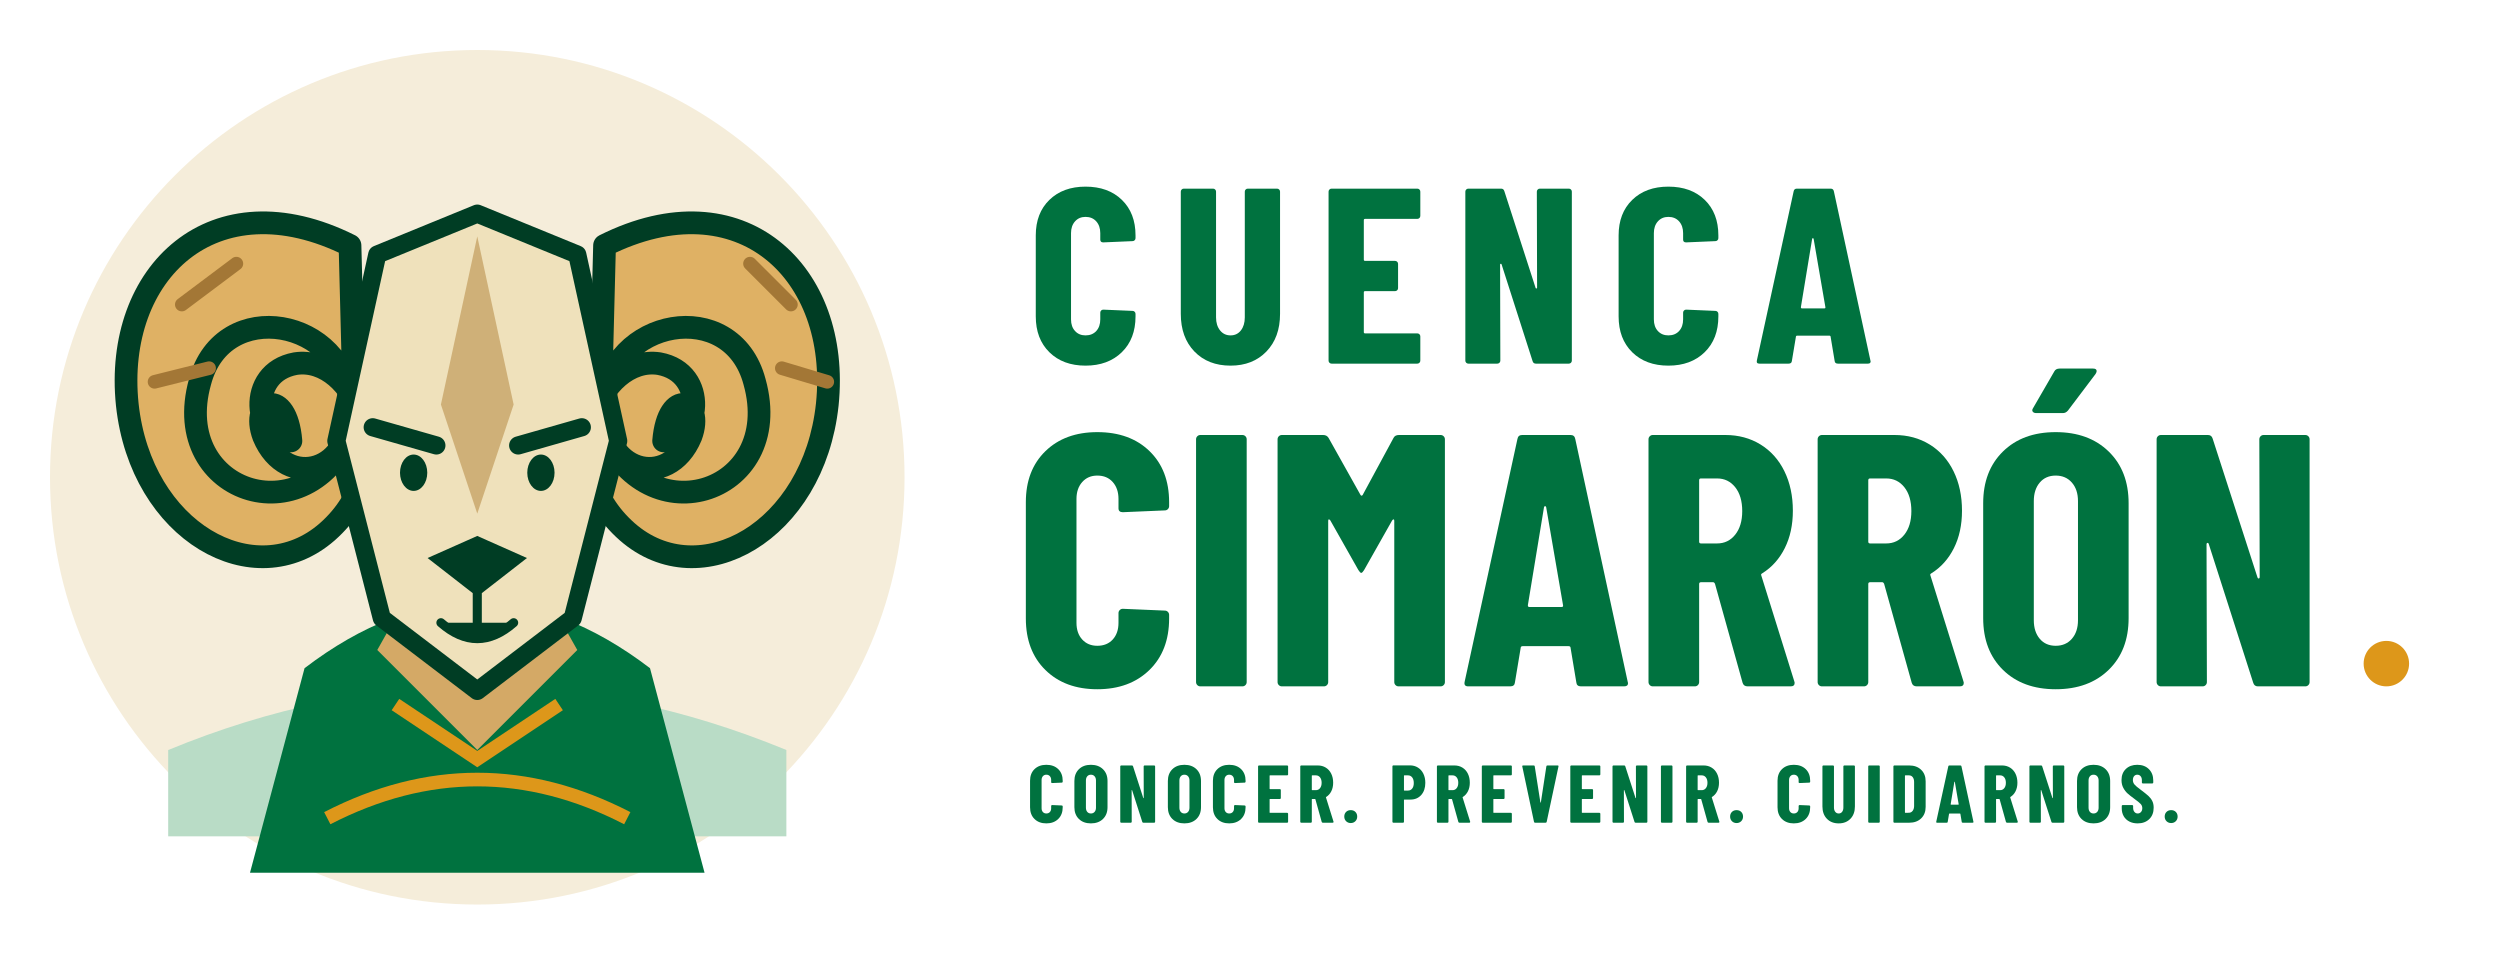
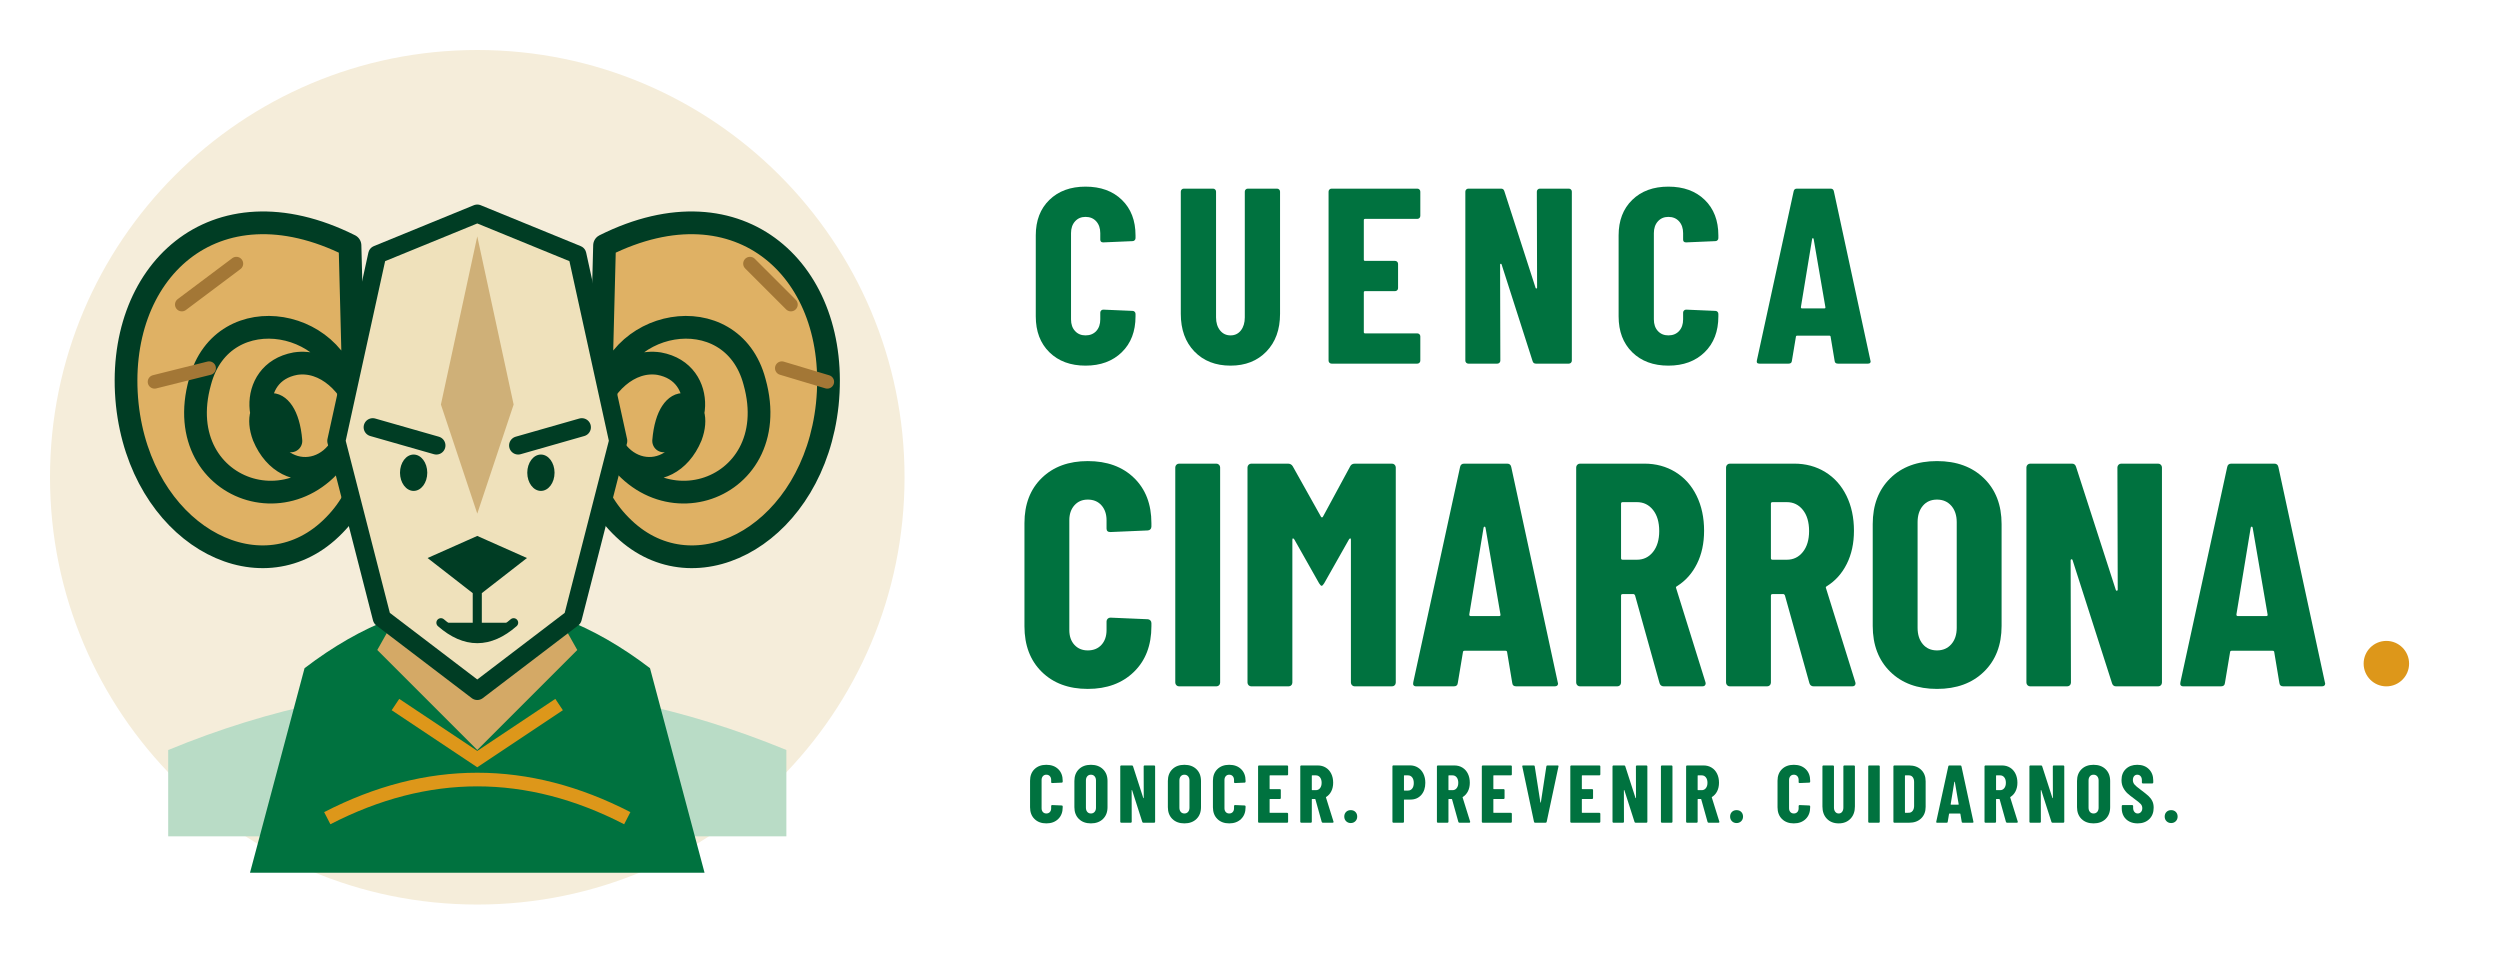
<svg xmlns="http://www.w3.org/2000/svg" viewBox="0 0 550 210">
  <g transform="translate(5 5)">
    <circle cx="100" cy="100" r="94" fill="#f5edda" />
    <path d="M32 160q68-28 136 0v19H32" fill="#b9dcc6" />
    <path d="M62 142q38-29 76 0l12 45H50Z" fill="#00723F" />
    <path d="m78 138 22 22 22-22-9-16H87Z" fill="#d4a966" />
    <path d="M62 67 42 73l21 29m75-35 20 6-21 29" fill="#c99351" stroke="#003D24" stroke-width="4" stroke-linejoin="round" />
    <path d="M72 49c-30-15-52 6-49 35 3 28 28 42 44 28 17-15 6-39-7-37-11 2-9 17-1 17-1-12-9-9-6-1 5 12 20 8 19-7-1-19-28-24-33-5-7 25 25 35 34 9Z" fill="#dfb164" stroke="#003D24" stroke-width="5" stroke-linejoin="round" />
    <path d="M128 49c30-15 52 6 49 35-3 28-28 42-44 28-17-15-6-39 7-37 11 2 9 17 1 17 1-12 9-9 6-1-5 12-20 8-19-7 1-19 28-24 33-5 7 25-25 35-34 9Z" fill="#dfb164" stroke="#003D24" stroke-width="5" stroke-linejoin="round" />
    <path d="m78 51 22-9 22 9 9 41-10 39-21 16-21-16-10-39Z" fill="#efe1bb" stroke="#003D24" stroke-width="4" stroke-linejoin="round" />
    <path d="m100 47-8 37 8 24 8-24Z" fill="#cfb078" />
    <path d="m77 89 14 4m18 0 14-4" fill="none" stroke="#003D24" stroke-width="4" stroke-linecap="round" />
    <ellipse cx="86" cy="99" rx="3" ry="4" fill="#003D24" />
    <ellipse cx="114" cy="99" rx="3" ry="4" fill="#003D24" />
    <path d="m91 118 9-4 9 4-9 7Zm9 7v7m-8 0q8 7 16 0" fill="#003D24" stroke="#003D24" stroke-width="2" stroke-linecap="round" />
    <path d="m82 150 18 12 18-12M67 175q33-17 66 0" fill="none" stroke="#DD971A" stroke-width="3" />
    <path d="M35 62 47 53m-18 26 12-3m119-23 9 9m-2 14 10 3" stroke="#a37736" stroke-width="3" stroke-linecap="round" />
  </g>
  <path fill="#00723F" d="M227.87 69.605V51.785Q227.87 46.89 230.868 43.975Q233.865 41.06 238.815 41.06Q243.82 41.06 246.817 43.975Q249.815 46.89 249.815 51.785V52.39Q249.815 52.665 249.623 52.858Q249.43 53.05 249.155 53.05L242.72 53.325Q242.06 53.325 242.06 52.72V51.29Q242.06 49.695 241.18 48.705Q240.3 47.715 238.815 47.715Q237.385 47.715 236.505 48.705Q235.625 49.695 235.625 51.29V70.265Q235.625 71.86 236.505 72.822Q237.385 73.785 238.815 73.785Q240.3 73.785 241.18 72.822Q242.06 71.86 242.06 70.265V68.78Q242.06 68.505 242.252 68.312Q242.445 68.12 242.72 68.12L249.155 68.395Q249.43 68.395 249.623 68.588Q249.815 68.78 249.815 69.055V69.605Q249.815 74.555 246.79 77.498Q243.765 80.44 238.815 80.44Q233.865 80.44 230.868 77.498Q227.87 74.555 227.87 69.605Z" />
  <path fill="#00723F" d="M259.775 69.055V42.16Q259.775 41.885 259.967 41.692Q260.16 41.5 260.435 41.5H266.87Q267.145 41.5 267.337 41.692Q267.53 41.885 267.53 42.16V69.825Q267.53 71.585 268.41 72.685Q269.29 73.785 270.72 73.785Q272.15 73.785 273.002 72.685Q273.855 71.585 273.855 69.825V42.16Q273.855 41.885 274.048 41.692Q274.24 41.5 274.515 41.5H280.95Q281.225 41.5 281.417 41.692Q281.61 41.885 281.61 42.16V69.055Q281.61 74.225 278.612 77.332Q275.615 80.44 270.72 80.44Q265.77 80.44 262.772 77.332Q259.775 74.225 259.775 69.055Z" />
  <path fill="#00723F" d="M311.81 48.155H300.315Q300.04 48.155 300.04 48.43V57.12Q300.04 57.395 300.315 57.395H306.915Q307.19 57.395 307.382 57.587Q307.575 57.78 307.575 58.055V63.39Q307.575 63.665 307.382 63.858Q307.19 64.05 306.915 64.05H300.315Q300.04 64.05 300.04 64.325V73.07Q300.04 73.345 300.315 73.345H311.81Q312.085 73.345 312.278 73.537Q312.47 73.73 312.47 74.005V79.34Q312.47 79.615 312.278 79.808Q312.085 80.0 311.81 80.0H292.945Q292.67 80.0 292.478 79.808Q292.285 79.615 292.285 79.34V42.16Q292.285 41.885 292.478 41.692Q292.67 41.5 292.945 41.5H311.81Q312.085 41.5 312.278 41.692Q312.47 41.885 312.47 42.16V47.495Q312.47 47.77 312.278 47.963Q312.085 48.155 311.81 48.155Z" />
  <path fill="#00723F" d="M338.765 41.5H345.145Q345.42 41.5 345.612 41.692Q345.805 41.885 345.805 42.16V79.34Q345.805 79.615 345.612 79.808Q345.42 80.0 345.145 80.0H337.885Q337.335 80.0 337.17 79.45L330.35 58.165Q330.295 58.0 330.157 58.028Q330.02 58.055 330.02 58.22L330.075 79.34Q330.075 79.615 329.882 79.808Q329.69 80.0 329.415 80.0H323.035Q322.76 80.0 322.567 79.808Q322.375 79.615 322.375 79.34V42.16Q322.375 41.885 322.567 41.692Q322.76 41.5 323.035 41.5H330.24Q330.79 41.5 330.955 42.05L337.83 63.335Q337.885 63.5 338.022 63.472Q338.16 63.445 338.16 63.28L338.105 42.16Q338.105 41.885 338.298 41.692Q338.49 41.5 338.765 41.5Z" />
  <path fill="#00723F" d="M356.095 69.605V51.785Q356.095 46.89 359.092 43.975Q362.09 41.06 367.04 41.06Q372.045 41.06 375.042 43.975Q378.04 46.89 378.04 51.785V52.39Q378.04 52.665 377.847 52.858Q377.655 53.05 377.38 53.05L370.945 53.325Q370.285 53.325 370.285 52.72V51.29Q370.285 49.695 369.405 48.705Q368.525 47.715 367.04 47.715Q365.61 47.715 364.73 48.705Q363.85 49.695 363.85 51.29V70.265Q363.85 71.86 364.73 72.822Q365.61 73.785 367.04 73.785Q368.525 73.785 369.405 72.822Q370.285 71.86 370.285 70.265V68.78Q370.285 68.505 370.477 68.312Q370.67 68.12 370.945 68.12L377.38 68.395Q377.655 68.395 377.847 68.588Q378.04 68.78 378.04 69.055V69.605Q378.04 74.555 375.015 77.498Q371.99 80.44 367.04 80.44Q362.09 80.44 359.092 77.498Q356.095 74.555 356.095 69.605Z" />
  <path fill="#00723F" d="M403.62 79.395 402.74 74.115Q402.74 73.84 402.41 73.84H395.425Q395.095 73.84 395.095 74.115L394.215 79.395Q394.16 80.0 393.5 80.0H387.065Q386.35 80.0 386.515 79.285L394.6 42.105Q394.71 41.5 395.315 41.5H402.74Q403.345 41.5 403.455 42.105L411.485 79.285L411.54 79.505Q411.54 80.0 410.935 80.0H404.335Q403.675 80.0 403.62 79.395ZM396.415 67.845H401.365Q401.64 67.845 401.585 67.57L399 52.555Q398.945 52.39 398.835 52.39Q398.725 52.39 398.67 52.555L396.195 67.57Q396.195 67.845 396.415 67.845Z" />
-   <path fill="#00723F" d="M225.686 136.069V110.473Q225.686 103.442 229.992 99.255Q234.297 95.068 241.407 95.068Q248.596 95.068 252.901 99.255Q257.207 103.442 257.207 110.473V111.342Q257.207 111.737 256.93 112.013Q256.654 112.29 256.259 112.29L247.016 112.685Q246.068 112.685 246.068 111.816V109.762Q246.068 107.471 244.804 106.049Q243.54 104.627 241.407 104.627Q239.353 104.627 238.089 106.049Q236.825 107.471 236.825 109.762V137.017Q236.825 139.308 238.089 140.69Q239.353 142.073 241.407 142.073Q243.54 142.073 244.804 140.69Q246.068 139.308 246.068 137.017V134.884Q246.068 134.489 246.345 134.213Q246.621 133.936 247.016 133.936L256.259 134.331Q256.654 134.331 256.93 134.608Q257.207 134.884 257.207 135.279V136.069Q257.207 143.179 252.862 147.406Q248.517 151.632 241.407 151.632Q234.297 151.632 229.992 147.406Q225.686 143.179 225.686 136.069Z" />
-   <path fill="#00723F" d="M263.132 150.052V96.648Q263.132 96.253 263.409 95.977Q263.685 95.7 264.08 95.7H273.323Q273.718 95.7 273.995 95.977Q274.271 96.253 274.271 96.648V150.052Q274.271 150.447 273.995 150.724Q273.718 151.0 273.323 151.0H264.08Q263.685 151.0 263.409 150.724Q263.132 150.447 263.132 150.052Z" />
-   <path fill="#00723F" d="M307.767 95.7H316.931Q317.326 95.7 317.603 95.977Q317.879 96.253 317.879 96.648V150.052Q317.879 150.447 317.603 150.724Q317.326 151.0 316.931 151.0H307.688Q307.293 151.0 307.017 150.724Q306.74 150.447 306.74 150.052V114.581Q306.74 114.265 306.582 114.265Q306.424 114.265 306.266 114.502L300.104 125.404Q299.709 126.036 299.472 126.036Q299.235 126.036 298.84 125.404L292.678 114.502Q292.52 114.265 292.362 114.265Q292.204 114.265 292.204 114.581V150.052Q292.204 150.447 291.928 150.724Q291.651 151.0 291.256 151.0H282.013Q281.618 151.0 281.341 150.724Q281.065 150.447 281.065 150.052V96.648Q281.065 96.253 281.341 95.977Q281.618 95.7 282.013 95.7H291.098Q291.888 95.7 292.283 96.332L299.314 108.893Q299.551 109.209 299.788 108.893L306.582 96.332Q306.898 95.7 307.767 95.7Z" />
-   <path fill="#00723F" d="M346.793 150.131 345.529 142.547Q345.529 142.152 345.055 142.152H335.022Q334.548 142.152 334.548 142.547L333.284 150.131Q333.205 151.0 332.257 151.0H323.014Q321.987 151.0 322.224 149.973L333.837 96.569Q333.995 95.7 334.864 95.7H345.529Q346.398 95.7 346.556 96.569L358.09 149.973L358.169 150.289Q358.169 151.0 357.3 151.0H347.82Q346.872 151.0 346.793 150.131ZM336.444 133.541H343.554Q343.949 133.541 343.87 133.146L340.157 111.579Q340.078 111.342 339.92 111.342Q339.762 111.342 339.683 111.579L336.128 133.146Q336.128 133.541 336.444 133.541Z" />
-   <path fill="#00723F" d="M383.37 150.21 377.287 128.406Q377.129 128.09 376.892 128.09H374.206Q373.811 128.09 373.811 128.485V150.052Q373.811 150.447 373.535 150.724Q373.258 151.0 372.863 151.0H363.62Q363.225 151.0 362.949 150.724Q362.672 150.447 362.672 150.052V96.648Q362.672 96.253 362.949 95.977Q363.225 95.7 363.62 95.7H379.578Q383.923 95.7 387.32 97.793Q390.717 99.887 392.574 103.679Q394.43 107.471 394.43 112.369Q394.43 117.03 392.653 120.585Q390.875 124.14 387.715 126.115Q387.557 126.194 387.478 126.312Q387.399 126.431 387.478 126.589L394.746 149.894L394.825 150.21Q394.825 151.0 393.956 151.0H384.476Q383.607 151.0 383.37 150.21ZM373.811 105.654V119.163Q373.811 119.558 374.206 119.558H377.761Q380.21 119.558 381.751 117.623Q383.291 115.687 383.291 112.448Q383.291 109.13 381.751 107.195Q380.21 105.259 377.761 105.259H374.206Q373.811 105.259 373.811 105.654Z" />
-   <path fill="#00723F" d="M420.579 150.21 414.496 128.406Q414.338 128.09 414.101 128.09H411.415Q411.02 128.09 411.02 128.485V150.052Q411.02 150.447 410.744 150.724Q410.467 151.0 410.072 151.0H400.829Q400.434 151.0 400.158 150.724Q399.881 150.447 399.881 150.052V96.648Q399.881 96.253 400.158 95.977Q400.434 95.7 400.829 95.7H416.787Q421.132 95.7 424.529 97.793Q427.926 99.887 429.783 103.679Q431.639 107.471 431.639 112.369Q431.639 117.03 429.862 120.585Q428.084 124.14 424.924 126.115Q424.766 126.194 424.687 126.312Q424.608 126.431 424.687 126.589L431.955 149.894L432.034 150.21Q432.034 151.0 431.165 151.0H421.685Q420.816 151.0 420.579 150.21ZM411.02 105.654V119.163Q411.02 119.558 411.415 119.558H414.97Q417.419 119.558 418.96 117.623Q420.5 115.687 420.5 112.448Q420.5 109.13 418.96 107.195Q417.419 105.259 414.97 105.259H411.415Q411.02 105.259 411.02 105.654Z" />
-   <path fill="#00723F" d="M436.3 135.99V110.71Q436.3 103.6 440.645 99.334Q444.99 95.068 452.258 95.068Q459.526 95.068 463.911 99.334Q468.295 103.6 468.295 110.71V135.99Q468.295 143.1 463.911 147.366Q459.526 151.632 452.258 151.632Q444.99 151.632 440.645 147.366Q436.3 143.1 436.3 135.99ZM457.156 136.464V110.236Q457.156 107.708 455.813 106.168Q454.47 104.627 452.258 104.627Q450.046 104.627 448.743 106.168Q447.439 107.708 447.439 110.236V136.464Q447.439 138.992 448.743 140.532Q450.046 142.073 452.258 142.073Q454.47 142.073 455.813 140.532Q457.156 138.992 457.156 136.464ZM447.281 89.775 451.942 81.717Q452.258 81.085 453.127 81.085H460.474Q461.264 81.085 461.264 81.638Q461.264 81.875 461.027 82.27L454.944 90.328Q454.47 90.881 453.838 90.881H447.992Q447.439 90.881 447.202 90.565Q446.965 90.249 447.281 89.775Z" />
-   <path fill="#00723F" d="M497.999 95.7H507.163Q507.558 95.7 507.835 95.977Q508.111 96.253 508.111 96.648V150.052Q508.111 150.447 507.835 150.724Q507.558 151.0 507.163 151.0H496.735Q495.945 151.0 495.708 150.21L485.912 119.637Q485.833 119.4 485.636 119.44Q485.438 119.479 485.438 119.716L485.517 150.052Q485.517 150.447 485.241 150.724Q484.964 151.0 484.569 151.0H475.405Q475.01 151.0 474.734 150.724Q474.457 150.447 474.457 150.052V96.648Q474.457 96.253 474.734 95.977Q475.01 95.7 475.405 95.7H485.754Q486.544 95.7 486.781 96.49L496.656 127.063Q496.735 127.3 496.933 127.261Q497.13 127.221 497.13 126.984L497.051 96.648Q497.051 96.253 497.328 95.977Q497.604 95.7 497.999 95.7Z" />
+   <path fill="#00723F" d="M225.38 137.77V115.09Q225.38 108.86 229.195 105.15Q233.01 101.44 239.31 101.44Q245.68 101.44 249.495 105.15Q253.31 108.86 253.31 115.09V115.86Q253.31 116.21 253.065 116.455Q252.82 116.7 252.47 116.7L244.28 117.05Q243.44 117.05 243.44 116.28V114.46Q243.44 112.43 242.32 111.17Q241.2 109.91 239.31 109.91Q237.49 109.91 236.37 111.17Q235.25 112.43 235.25 114.46V138.61Q235.25 140.64 236.37 141.865Q237.49 143.09 239.31 143.09Q241.2 143.09 242.32 141.865Q243.44 140.64 243.44 138.61V136.72Q243.44 136.37 243.685 136.125Q243.93 135.88 244.28 135.88L252.47 136.23Q252.82 136.23 253.065 136.475Q253.31 136.72 253.31 137.07V137.77Q253.31 144.07 249.46 147.815Q245.61 151.56 239.31 151.56Q233.01 151.56 229.195 147.815Q225.38 144.07 225.38 137.77Z" />
+   <path fill="#00723F" d="M258.56 150.16V102.84Q258.56 102.49 258.805 102.245Q259.05 102.0 259.4 102.0H267.59Q267.94 102.0 268.185 102.245Q268.43 102.49 268.43 102.84V150.16Q268.43 150.51 268.185 150.755Q267.94 151.0 267.59 151.0H259.4Q259.05 151.0 258.805 150.755Q258.56 150.51 258.56 150.16Z" />
+   <path fill="#00723F" d="M298.11 102.0H306.23Q306.58 102.0 306.825 102.245Q307.07 102.49 307.07 102.84V150.16Q307.07 150.51 306.825 150.755Q306.58 151.0 306.23 151.0H298.04Q297.69 151.0 297.445 150.755Q297.2 150.51 297.2 150.16V118.73Q297.2 118.45 297.06 118.45Q296.92 118.45 296.78 118.66L291.32 128.32Q290.97 128.88 290.76 128.88Q290.55 128.88 290.2 128.32L284.74 118.66Q284.6 118.45 284.46 118.45Q284.32 118.45 284.32 118.73V150.16Q284.32 150.51 284.075 150.755Q283.83 151.0 283.48 151.0H275.29Q274.94 151.0 274.695 150.755Q274.45 150.51 274.45 150.16V102.84Q274.45 102.49 274.695 102.245Q274.94 102.0 275.29 102.0H283.34Q284.04 102.0 284.39 102.56L290.62 113.69Q290.83 113.97 291.04 113.69L297.06 102.56Q297.34 102.0 298.11 102.0Z" />
+   <path fill="#00723F" d="M332.69 150.23 331.57 143.51Q331.57 143.16 331.15 143.16H322.26Q321.84 143.16 321.84 143.51L320.72 150.23Q320.65 151.0 319.81 151.0H311.62Q310.71 151.0 310.92 150.09L321.21 102.77Q321.35 102.0 322.12 102.0H331.57Q332.34 102.0 332.48 102.77L342.7 150.09L342.77 150.37Q342.77 151.0 342 151.0H333.6Q332.76 151.0 332.69 150.23ZM323.52 135.53H329.82Q330.17 135.53 330.1 135.18L326.81 116.07Q326.74 115.86 326.6 115.86Q326.46 115.86 326.39 116.07L323.24 135.18Q323.24 135.53 323.52 135.53Z" />
+   <path fill="#00723F" d="M365.1 150.3 359.71 130.98Q359.57 130.7 359.36 130.7H356.98Q356.63 130.7 356.63 131.05V150.16Q356.63 150.51 356.385 150.755Q356.14 151.0 355.79 151.0H347.6Q347.25 151.0 347.005 150.755Q346.76 150.51 346.76 150.16V102.84Q346.76 102.49 347.005 102.245Q347.25 102.0 347.6 102.0H361.74Q365.59 102.0 368.6 103.855Q371.61 105.71 373.255 109.07Q374.9 112.43 374.9 116.77Q374.9 120.9 373.325 124.05Q371.75 127.2 368.95 128.95Q368.81 129.02 368.74 129.125Q368.67 129.23 368.74 129.37L375.18 150.02L375.25 150.3Q375.25 151.0 374.48 151.0H366.08Q365.31 151.0 365.1 150.3ZM356.63 110.82V122.79Q356.63 123.14 356.98 123.14H360.13Q362.3 123.14 363.665 121.425Q365.03 119.71 365.03 116.84Q365.03 113.9 363.665 112.185Q362.3 110.47 360.13 110.47H356.98Q356.63 110.47 356.63 110.82Z" />
+   <path fill="#00723F" d="M398.07 150.3 392.68 130.98Q392.54 130.7 392.33 130.7H389.95Q389.6 130.7 389.6 131.05V150.16Q389.6 150.51 389.355 150.755Q389.11 151.0 388.76 151.0H380.57Q380.22 151.0 379.975 150.755Q379.73 150.51 379.73 150.16V102.84Q379.73 102.49 379.975 102.245Q380.22 102.0 380.57 102.0H394.71Q398.56 102.0 401.57 103.855Q404.58 105.71 406.225 109.07Q407.87 112.43 407.87 116.77Q407.87 120.9 406.295 124.05Q404.72 127.2 401.92 128.95Q401.78 129.02 401.71 129.125Q401.64 129.23 401.71 129.37L408.15 150.02L408.22 150.3Q408.22 151.0 407.45 151.0H399.05Q398.28 151.0 398.07 150.3ZM389.6 110.82V122.79Q389.6 123.14 389.95 123.14H393.1Q395.27 123.14 396.635 121.425Q398 119.71 398 116.84Q398 113.9 396.635 112.185Q395.27 110.47 393.1 110.47H389.95Q389.6 110.47 389.6 110.82Z" />
+   <path fill="#00723F" d="M412 137.7V115.3Q412 109.0 415.85 105.22Q419.7 101.44 426.14 101.44Q432.58 101.44 436.465 105.22Q440.35 109.0 440.35 115.3V137.7Q440.35 144.0 436.465 147.78Q432.58 151.56 426.14 151.56Q419.7 151.56 415.85 147.78Q412 144.0 412 137.7ZM430.48 138.12V114.88Q430.48 112.64 429.29 111.275Q428.1 109.91 426.14 109.91Q424.18 109.91 423.025 111.275Q421.87 112.64 421.87 114.88V138.12Q421.87 140.36 423.025 141.725Q424.18 143.09 426.14 143.09Q428.1 143.09 429.29 141.725Q430.48 140.36 430.48 138.12Z" />
+   <path fill="#00723F" d="M466.67 102.0H474.79Q475.14 102.0 475.385 102.245Q475.63 102.49 475.63 102.84V150.16Q475.63 150.51 475.385 150.755Q475.14 151.0 474.79 151.0H465.55Q464.85 151.0 464.64 150.3L455.96 123.21Q455.89 123.0 455.715 123.035Q455.54 123.07 455.54 123.28L455.61 150.16Q455.61 150.51 455.365 150.755Q455.12 151.0 454.77 151.0H446.65Q446.3 151.0 446.055 150.755Q445.81 150.51 445.81 150.16V102.84Q445.81 102.49 446.055 102.245Q446.3 102.0 446.65 102.0H455.82Q456.52 102.0 456.73 102.7L465.48 129.79Q465.55 130.0 465.725 129.965Q465.9 129.93 465.9 129.72L465.83 102.84Q465.83 102.49 466.075 102.245Q466.32 102.0 466.67 102.0Z" />
+   <path fill="#00723F" d="M501.46 150.23 500.34 143.51Q500.34 143.16 499.92 143.16H491.03Q490.61 143.16 490.61 143.51L489.49 150.23Q489.42 151.0 488.58 151.0H480.39Q479.48 151.0 479.69 150.09L489.98 102.77Q490.12 102.0 490.89 102.0H500.34Q501.11 102.0 501.25 102.77L511.47 150.09L511.54 150.37Q511.54 151.0 510.77 151.0H502.37Q501.53 151.0 501.46 150.23ZM492.29 135.53H498.59Q498.94 135.53 498.87 135.18L495.58 116.07Q495.51 115.86 495.37 115.86Q495.23 115.86 495.16 116.07L492.01 135.18Q492.01 135.53 492.29 135.53Z" />
  <circle cx="525" cy="146" r="5" fill="#DD971A" />
  <path fill="#00723F" d="M226.612 177.598V171.766Q226.612 170.164 227.593 169.21Q228.574 168.256 230.194 168.256Q231.832 168.256 232.813 169.21Q233.794 170.164 233.794 171.766V171.964Q233.794 172.054 233.731 172.117Q233.668 172.18 233.578 172.18L231.472 172.27Q231.256 172.27 231.256 172.072V171.604Q231.256 171.082 230.968 170.758Q230.68 170.434 230.194 170.434Q229.726 170.434 229.438 170.758Q229.15 171.082 229.15 171.604V177.814Q229.15 178.336 229.438 178.651Q229.726 178.966 230.194 178.966Q230.68 178.966 230.968 178.651Q231.256 178.336 231.256 177.814V177.328Q231.256 177.238 231.319 177.175Q231.382 177.112 231.472 177.112L233.578 177.202Q233.668 177.202 233.731 177.265Q233.794 177.328 233.794 177.418V177.598Q233.794 179.218 232.804 180.181Q231.814 181.144 230.194 181.144Q228.574 181.144 227.593 180.181Q226.612 179.218 226.612 177.598Z" />
  <path fill="#00723F" d="M236.364 177.58V171.82Q236.364 170.2 237.354 169.228Q238.344 168.256 240.0 168.256Q241.656 168.256 242.655 169.228Q243.654 170.2 243.654 171.82V177.58Q243.654 179.2 242.655 180.172Q241.656 181.144 240.0 181.144Q238.344 181.144 237.354 180.172Q236.364 179.2 236.364 177.58ZM241.116 177.688V171.712Q241.116 171.136 240.81 170.785Q240.504 170.434 240.0 170.434Q239.496 170.434 239.199 170.785Q238.902 171.136 238.902 171.712V177.688Q238.902 178.264 239.199 178.615Q239.496 178.966 240.0 178.966Q240.504 178.966 240.81 178.615Q241.116 178.264 241.116 177.688Z" />
  <path fill="#00723F" d="M251.822 168.4H253.91Q254.0 168.4 254.063 168.463Q254.126 168.526 254.126 168.616V180.784Q254.126 180.874 254.063 180.937Q254.0 181.0 253.91 181.0H251.534Q251.354 181.0 251.3 180.82L249.068 173.854Q249.05 173.8 249.005 173.809Q248.96 173.818 248.96 173.872L248.978 180.784Q248.978 180.874 248.915 180.937Q248.852 181.0 248.762 181.0H246.674Q246.584 181.0 246.521 180.937Q246.458 180.874 246.458 180.784V168.616Q246.458 168.526 246.521 168.463Q246.584 168.4 246.674 168.4H249.032Q249.212 168.4 249.266 168.58L251.516 175.546Q251.534 175.6 251.579 175.591Q251.624 175.582 251.624 175.528L251.606 168.616Q251.606 168.526 251.669 168.463Q251.732 168.4 251.822 168.4Z" />
  <path fill="#00723F" d="M256.93 177.58V171.82Q256.93 170.2 257.92 169.228Q258.91 168.256 260.566 168.256Q262.222 168.256 263.221 169.228Q264.22 170.2 264.22 171.82V177.58Q264.22 179.2 263.221 180.172Q262.222 181.144 260.566 181.144Q258.91 181.144 257.92 180.172Q256.93 179.2 256.93 177.58ZM261.682 177.688V171.712Q261.682 171.136 261.376 170.785Q261.07 170.434 260.566 170.434Q260.062 170.434 259.765 170.785Q259.468 171.136 259.468 171.712V177.688Q259.468 178.264 259.765 178.615Q260.062 178.966 260.566 178.966Q261.07 178.966 261.376 178.615Q261.682 178.264 261.682 177.688Z" />
  <path fill="#00723F" d="M266.844 177.598V171.766Q266.844 170.164 267.825 169.21Q268.806 168.256 270.426 168.256Q272.064 168.256 273.045 169.21Q274.026 170.164 274.026 171.766V171.964Q274.026 172.054 273.963 172.117Q273.9 172.18 273.81 172.18L271.704 172.27Q271.488 172.27 271.488 172.072V171.604Q271.488 171.082 271.2 170.758Q270.912 170.434 270.426 170.434Q269.958 170.434 269.67 170.758Q269.382 171.082 269.382 171.604V177.814Q269.382 178.336 269.67 178.651Q269.958 178.966 270.426 178.966Q270.912 178.966 271.2 178.651Q271.488 178.336 271.488 177.814V177.328Q271.488 177.238 271.551 177.175Q271.614 177.112 271.704 177.112L273.81 177.202Q273.9 177.202 273.963 177.265Q274.026 177.328 274.026 177.418V177.598Q274.026 179.218 273.036 180.181Q272.046 181.144 270.426 181.144Q268.806 181.144 267.825 180.181Q266.844 179.218 266.844 177.598Z" />
  <path fill="#00723F" d="M283.166 170.578H279.404Q279.314 170.578 279.314 170.668V173.512Q279.314 173.602 279.404 173.602H281.564Q281.654 173.602 281.717 173.665Q281.78 173.728 281.78 173.818V175.564Q281.78 175.654 281.717 175.717Q281.654 175.78 281.564 175.78H279.404Q279.314 175.78 279.314 175.87V178.732Q279.314 178.822 279.404 178.822H283.166Q283.256 178.822 283.319 178.885Q283.382 178.948 283.382 179.038V180.784Q283.382 180.874 283.319 180.937Q283.256 181.0 283.166 181.0H276.992Q276.902 181.0 276.839 180.937Q276.776 180.874 276.776 180.784V168.616Q276.776 168.526 276.839 168.463Q276.902 168.4 276.992 168.4H283.166Q283.256 168.4 283.319 168.463Q283.382 168.526 283.382 168.616V170.362Q283.382 170.452 283.319 170.515Q283.256 170.578 283.166 170.578Z" />
  <path fill="#00723F" d="M290.776 180.82 289.39 175.852Q289.354 175.78 289.3 175.78H288.688Q288.598 175.78 288.598 175.87V180.784Q288.598 180.874 288.535 180.937Q288.472 181.0 288.382 181.0H286.276Q286.186 181.0 286.123 180.937Q286.06 180.874 286.06 180.784V168.616Q286.06 168.526 286.123 168.463Q286.186 168.4 286.276 168.4H289.912Q290.902 168.4 291.676 168.877Q292.45 169.354 292.873 170.218Q293.296 171.082 293.296 172.198Q293.296 173.26 292.891 174.07Q292.486 174.88 291.766 175.33Q291.73 175.348 291.712 175.375Q291.694 175.402 291.712 175.438L293.368 180.748L293.386 180.82Q293.386 181.0 293.188 181.0H291.028Q290.83 181.0 290.776 180.82ZM288.598 170.668V173.746Q288.598 173.836 288.688 173.836H289.498Q290.056 173.836 290.407 173.395Q290.758 172.954 290.758 172.216Q290.758 171.46 290.407 171.019Q290.056 170.578 289.498 170.578H288.688Q288.598 170.578 288.598 170.668Z" />
  <path fill="#00723F" d="M295.74 179.65Q295.74 179.02 296.136 178.624Q296.532 178.228 297.162 178.228Q297.792 178.228 298.188 178.624Q298.584 179.02 298.584 179.65Q298.584 180.262 298.179 180.667Q297.774 181.072 297.162 181.072Q296.55 181.072 296.145 180.667Q295.74 180.262 295.74 179.65Z" />
  <path fill="#00723F" d="" />
  <path fill="#00723F" d="M313.57 172.216Q313.57 173.89 312.67 174.898Q311.77 175.906 310.312 175.906H308.962Q308.872 175.906 308.872 175.996V180.784Q308.872 180.874 308.809 180.937Q308.746 181.0 308.656 181.0H306.55Q306.46 181.0 306.397 180.937Q306.334 180.874 306.334 180.784V168.598Q306.334 168.508 306.397 168.445Q306.46 168.382 306.55 168.382H310.186Q311.176 168.382 311.95 168.868Q312.724 169.354 313.147 170.227Q313.57 171.1 313.57 172.216ZM311.032 172.27Q311.032 171.478 310.681 171.028Q310.33 170.578 309.754 170.578H308.962Q308.872 170.578 308.872 170.668V173.836Q308.872 173.926 308.962 173.926H309.754Q310.33 173.926 310.681 173.485Q311.032 173.044 311.032 172.27Z" />
  <path fill="#00723F" d="M320.838 180.82 319.452 175.852Q319.416 175.78 319.362 175.78H318.75Q318.66 175.78 318.66 175.87V180.784Q318.66 180.874 318.597 180.937Q318.534 181.0 318.444 181.0H316.338Q316.248 181.0 316.185 180.937Q316.122 180.874 316.122 180.784V168.616Q316.122 168.526 316.185 168.463Q316.248 168.4 316.338 168.4H319.974Q320.964 168.4 321.738 168.877Q322.512 169.354 322.935 170.218Q323.358 171.082 323.358 172.198Q323.358 173.26 322.953 174.07Q322.548 174.88 321.828 175.33Q321.792 175.348 321.774 175.375Q321.756 175.402 321.774 175.438L323.43 180.748L323.448 180.82Q323.448 181.0 323.25 181.0H321.09Q320.892 181.0 320.838 180.82ZM318.66 170.668V173.746Q318.66 173.836 318.75 173.836H319.56Q320.118 173.836 320.469 173.395Q320.82 172.954 320.82 172.216Q320.82 171.46 320.469 171.019Q320.118 170.578 319.56 170.578H318.75Q318.66 170.578 318.66 170.668Z" />
  <path fill="#00723F" d="M332.39 170.578H328.628Q328.538 170.578 328.538 170.668V173.512Q328.538 173.602 328.628 173.602H330.788Q330.878 173.602 330.941 173.665Q331.004 173.728 331.004 173.818V175.564Q331.004 175.654 330.941 175.717Q330.878 175.78 330.788 175.78H328.628Q328.538 175.78 328.538 175.87V178.732Q328.538 178.822 328.628 178.822H332.39Q332.48 178.822 332.543 178.885Q332.606 178.948 332.606 179.038V180.784Q332.606 180.874 332.543 180.937Q332.48 181.0 332.39 181.0H326.216Q326.126 181.0 326.063 180.937Q326 180.874 326 180.784V168.616Q326 168.526 326.063 168.463Q326.126 168.4 326.216 168.4H332.39Q332.48 168.4 332.543 168.463Q332.606 168.526 332.606 168.616V170.362Q332.606 170.452 332.543 170.515Q332.48 170.578 332.39 170.578Z" />
  <path fill="#00723F" d="M337.48 180.802 334.906 168.634 334.888 168.562Q334.888 168.4 335.086 168.4H337.408Q337.624 168.4 337.642 168.598L338.884 176.518Q338.902 176.59 338.938 176.59Q338.974 176.59 338.992 176.518L340.198 168.598Q340.216 168.4 340.432 168.4H342.682Q342.916 168.4 342.862 168.634L340.27 180.802Q340.234 181.0 340.036 181.0H337.714Q337.516 181.0 337.48 180.802Z" />
  <path fill="#00723F" d="M351.858 170.578H348.096Q348.006 170.578 348.006 170.668V173.512Q348.006 173.602 348.096 173.602H350.256Q350.346 173.602 350.409 173.665Q350.472 173.728 350.472 173.818V175.564Q350.472 175.654 350.409 175.717Q350.346 175.78 350.256 175.78H348.096Q348.006 175.78 348.006 175.87V178.732Q348.006 178.822 348.096 178.822H351.858Q351.948 178.822 352.011 178.885Q352.074 178.948 352.074 179.038V180.784Q352.074 180.874 352.011 180.937Q351.948 181.0 351.858 181.0H345.684Q345.594 181.0 345.531 180.937Q345.468 180.874 345.468 180.784V168.616Q345.468 168.526 345.531 168.463Q345.594 168.4 345.684 168.4H351.858Q351.948 168.4 352.011 168.463Q352.074 168.526 352.074 168.616V170.362Q352.074 170.452 352.011 170.515Q351.948 170.578 351.858 170.578Z" />
  <path fill="#00723F" d="M360.116 168.4H362.204Q362.294 168.4 362.357 168.463Q362.42 168.526 362.42 168.616V180.784Q362.42 180.874 362.357 180.937Q362.294 181.0 362.204 181.0H359.828Q359.648 181.0 359.594 180.82L357.362 173.854Q357.344 173.8 357.299 173.809Q357.254 173.818 357.254 173.872L357.272 180.784Q357.272 180.874 357.209 180.937Q357.146 181.0 357.056 181.0H354.968Q354.878 181.0 354.815 180.937Q354.752 180.874 354.752 180.784V168.616Q354.752 168.526 354.815 168.463Q354.878 168.4 354.968 168.4H357.326Q357.506 168.4 357.56 168.58L359.81 175.546Q359.828 175.6 359.873 175.591Q359.918 175.582 359.918 175.528L359.9 168.616Q359.9 168.526 359.963 168.463Q360.026 168.4 360.116 168.4Z" />
  <path fill="#00723F" d="M365.404 180.784V168.616Q365.404 168.526 365.467 168.463Q365.53 168.4 365.62 168.4H367.726Q367.816 168.4 367.879 168.463Q367.942 168.526 367.942 168.616V180.784Q367.942 180.874 367.879 180.937Q367.816 181.0 367.726 181.0H365.62Q365.53 181.0 365.467 180.937Q365.404 180.874 365.404 180.784Z" />
  <path fill="#00723F" d="M375.66 180.82 374.274 175.852Q374.238 175.78 374.184 175.78H373.572Q373.482 175.78 373.482 175.87V180.784Q373.482 180.874 373.419 180.937Q373.356 181.0 373.266 181.0H371.16Q371.07 181.0 371.007 180.937Q370.944 180.874 370.944 180.784V168.616Q370.944 168.526 371.007 168.463Q371.07 168.4 371.16 168.4H374.796Q375.786 168.4 376.56 168.877Q377.334 169.354 377.757 170.218Q378.18 171.082 378.18 172.198Q378.18 173.26 377.775 174.07Q377.37 174.88 376.65 175.33Q376.614 175.348 376.596 175.375Q376.578 175.402 376.596 175.438L378.252 180.748L378.27 180.82Q378.27 181.0 378.072 181.0H375.912Q375.714 181.0 375.66 180.82ZM373.482 170.668V173.746Q373.482 173.836 373.572 173.836H374.382Q374.94 173.836 375.291 173.395Q375.642 172.954 375.642 172.216Q375.642 171.46 375.291 171.019Q374.94 170.578 374.382 170.578H373.572Q373.482 170.578 373.482 170.668Z" />
  <path fill="#00723F" d="M380.624 179.65Q380.624 179.02 381.02 178.624Q381.416 178.228 382.046 178.228Q382.676 178.228 383.072 178.624Q383.468 179.02 383.468 179.65Q383.468 180.262 383.063 180.667Q382.658 181.072 382.046 181.072Q381.434 181.072 381.029 180.667Q380.624 180.262 380.624 179.65Z" />
  <path fill="#00723F" d="" />
  <path fill="#00723F" d="M391.056 177.598V171.766Q391.056 170.164 392.037 169.21Q393.018 168.256 394.638 168.256Q396.276 168.256 397.257 169.21Q398.238 170.164 398.238 171.766V171.964Q398.238 172.054 398.175 172.117Q398.112 172.18 398.022 172.18L395.916 172.27Q395.7 172.27 395.7 172.072V171.604Q395.7 171.082 395.412 170.758Q395.124 170.434 394.638 170.434Q394.17 170.434 393.882 170.758Q393.594 171.082 393.594 171.604V177.814Q393.594 178.336 393.882 178.651Q394.17 178.966 394.638 178.966Q395.124 178.966 395.412 178.651Q395.7 178.336 395.7 177.814V177.328Q395.7 177.238 395.763 177.175Q395.826 177.112 395.916 177.112L398.022 177.202Q398.112 177.202 398.175 177.265Q398.238 177.328 398.238 177.418V177.598Q398.238 179.218 397.248 180.181Q396.258 181.144 394.638 181.144Q393.018 181.144 392.037 180.181Q391.056 179.218 391.056 177.598Z" />
  <path fill="#00723F" d="M400.934 177.418V168.616Q400.934 168.526 400.997 168.463Q401.06 168.4 401.15 168.4H403.256Q403.346 168.4 403.409 168.463Q403.472 168.526 403.472 168.616V177.67Q403.472 178.246 403.76 178.606Q404.048 178.966 404.516 178.966Q404.984 178.966 405.263 178.606Q405.542 178.246 405.542 177.67V168.616Q405.542 168.526 405.605 168.463Q405.668 168.4 405.758 168.4H407.864Q407.954 168.4 408.017 168.463Q408.08 168.526 408.08 168.616V177.418Q408.08 179.11 407.099 180.127Q406.118 181.144 404.516 181.144Q402.896 181.144 401.915 180.127Q400.934 179.11 400.934 177.418Z" />
  <path fill="#00723F" d="M411.01 180.784V168.616Q411.01 168.526 411.073 168.463Q411.136 168.4 411.226 168.4H413.332Q413.422 168.4 413.485 168.463Q413.548 168.526 413.548 168.616V180.784Q413.548 180.874 413.485 180.937Q413.422 181.0 413.332 181.0H411.226Q411.136 181.0 411.073 180.937Q411.01 180.874 411.01 180.784Z" />
  <path fill="#00723F" d="M416.55 180.784V168.616Q416.55 168.526 416.613 168.463Q416.676 168.4 416.766 168.4H420.024Q421.662 168.4 422.652 169.354Q423.642 170.308 423.642 171.892V177.508Q423.642 179.092 422.652 180.046Q421.662 181.0 420.024 181.0H416.766Q416.676 181.0 416.613 180.937Q416.55 180.874 416.55 180.784ZM419.178 178.822 419.988 178.804Q420.474 178.786 420.78 178.39Q421.086 177.994 421.104 177.346V172.054Q421.104 171.37 420.798 170.974Q420.492 170.578 419.97 170.578H419.178Q419.088 170.578 419.088 170.668V178.732Q419.088 178.822 419.178 178.822Z" />
  <path fill="#00723F" d="M431.576 180.802 431.288 179.074Q431.288 178.984 431.18 178.984H428.894Q428.786 178.984 428.786 179.074L428.498 180.802Q428.48 181.0 428.264 181.0H426.158Q425.924 181.0 425.978 180.766L428.624 168.598Q428.66 168.4 428.858 168.4H431.288Q431.486 168.4 431.522 168.598L434.15 180.766L434.168 180.838Q434.168 181.0 433.97 181.0H431.81Q431.594 181.0 431.576 180.802ZM429.218 177.022H430.838Q430.928 177.022 430.91 176.932L430.064 172.018Q430.046 171.964 430.01 171.964Q429.974 171.964 429.956 172.018L429.146 176.932Q429.146 177.022 429.218 177.022Z" />
  <path fill="#00723F" d="M441.31 180.82 439.924 175.852Q439.888 175.78 439.834 175.78H439.222Q439.132 175.78 439.132 175.87V180.784Q439.132 180.874 439.069 180.937Q439.006 181.0 438.916 181.0H436.81Q436.72 181.0 436.657 180.937Q436.594 180.874 436.594 180.784V168.616Q436.594 168.526 436.657 168.463Q436.72 168.4 436.81 168.4H440.446Q441.436 168.4 442.21 168.877Q442.984 169.354 443.407 170.218Q443.83 171.082 443.83 172.198Q443.83 173.26 443.425 174.07Q443.02 174.88 442.3 175.33Q442.264 175.348 442.246 175.375Q442.228 175.402 442.246 175.438L443.902 180.748L443.92 180.82Q443.92 181.0 443.722 181.0H441.562Q441.364 181.0 441.31 180.82ZM439.132 170.668V173.746Q439.132 173.836 439.222 173.836H440.032Q440.59 173.836 440.941 173.395Q441.292 172.954 441.292 172.216Q441.292 171.46 440.941 171.019Q440.59 170.578 440.032 170.578H439.222Q439.132 170.578 439.132 170.668Z" />
  <path fill="#00723F" d="M451.836 168.4H453.924Q454.014 168.4 454.077 168.463Q454.14 168.526 454.14 168.616V180.784Q454.14 180.874 454.077 180.937Q454.014 181.0 453.924 181.0H451.548Q451.368 181.0 451.314 180.82L449.082 173.854Q449.064 173.8 449.019 173.809Q448.974 173.818 448.974 173.872L448.992 180.784Q448.992 180.874 448.929 180.937Q448.866 181.0 448.776 181.0H446.688Q446.598 181.0 446.535 180.937Q446.472 180.874 446.472 180.784V168.616Q446.472 168.526 446.535 168.463Q446.598 168.4 446.688 168.4H449.046Q449.226 168.4 449.28 168.58L451.53 175.546Q451.548 175.6 451.593 175.591Q451.638 175.582 451.638 175.528L451.62 168.616Q451.62 168.526 451.683 168.463Q451.746 168.4 451.836 168.4Z" />
  <path fill="#00723F" d="M456.944 177.58V171.82Q456.944 170.2 457.934 169.228Q458.924 168.256 460.58 168.256Q462.236 168.256 463.235 169.228Q464.234 170.2 464.234 171.82V177.58Q464.234 179.2 463.235 180.172Q462.236 181.144 460.58 181.144Q458.924 181.144 457.934 180.172Q456.944 179.2 456.944 177.58ZM461.696 177.688V171.712Q461.696 171.136 461.39 170.785Q461.084 170.434 460.58 170.434Q460.076 170.434 459.779 170.785Q459.482 171.136 459.482 171.712V177.688Q459.482 178.264 459.779 178.615Q460.076 178.966 460.58 178.966Q461.084 178.966 461.39 178.615Q461.696 178.264 461.696 177.688Z" />
  <path fill="#00723F" d="M466.786 177.85V177.328Q466.786 177.238 466.849 177.175Q466.912 177.112 467.002 177.112H469.072Q469.162 177.112 469.225 177.175Q469.288 177.238 469.288 177.328V177.724Q469.288 178.282 469.576 178.624Q469.864 178.966 470.296 178.966Q470.728 178.966 471.016 178.642Q471.304 178.318 471.304 177.796Q471.304 177.256 470.944 176.869Q470.584 176.482 469.54 175.726Q468.64 175.078 468.082 174.574Q467.524 174.07 467.128 173.332Q466.732 172.594 466.732 171.622Q466.732 170.092 467.686 169.174Q468.64 168.256 470.206 168.256Q471.79 168.256 472.753 169.21Q473.716 170.164 473.716 171.712V172.144Q473.716 172.234 473.653 172.297Q473.59 172.36 473.5 172.36H471.43Q471.34 172.36 471.277 172.297Q471.214 172.234 471.214 172.144V171.658Q471.214 171.1 470.935 170.767Q470.656 170.434 470.206 170.434Q469.774 170.434 469.504 170.749Q469.234 171.064 469.234 171.622Q469.234 172.162 469.576 172.576Q469.918 172.99 470.926 173.728Q472.042 174.556 472.609 175.069Q473.176 175.582 473.491 176.203Q473.806 176.824 473.806 177.688Q473.806 179.272 472.834 180.208Q471.862 181.144 470.278 181.144Q469.234 181.144 468.442 180.73Q467.65 180.316 467.218 179.569Q466.786 178.822 466.786 177.85Z" />
  <path fill="#00723F" d="M476.232 179.65Q476.232 179.02 476.628 178.624Q477.024 178.228 477.654 178.228Q478.284 178.228 478.68 178.624Q479.076 179.02 479.076 179.65Q479.076 180.262 478.671 180.667Q478.266 181.072 477.654 181.072Q477.042 181.072 476.637 180.667Q476.232 180.262 476.232 179.65Z" />
</svg>
